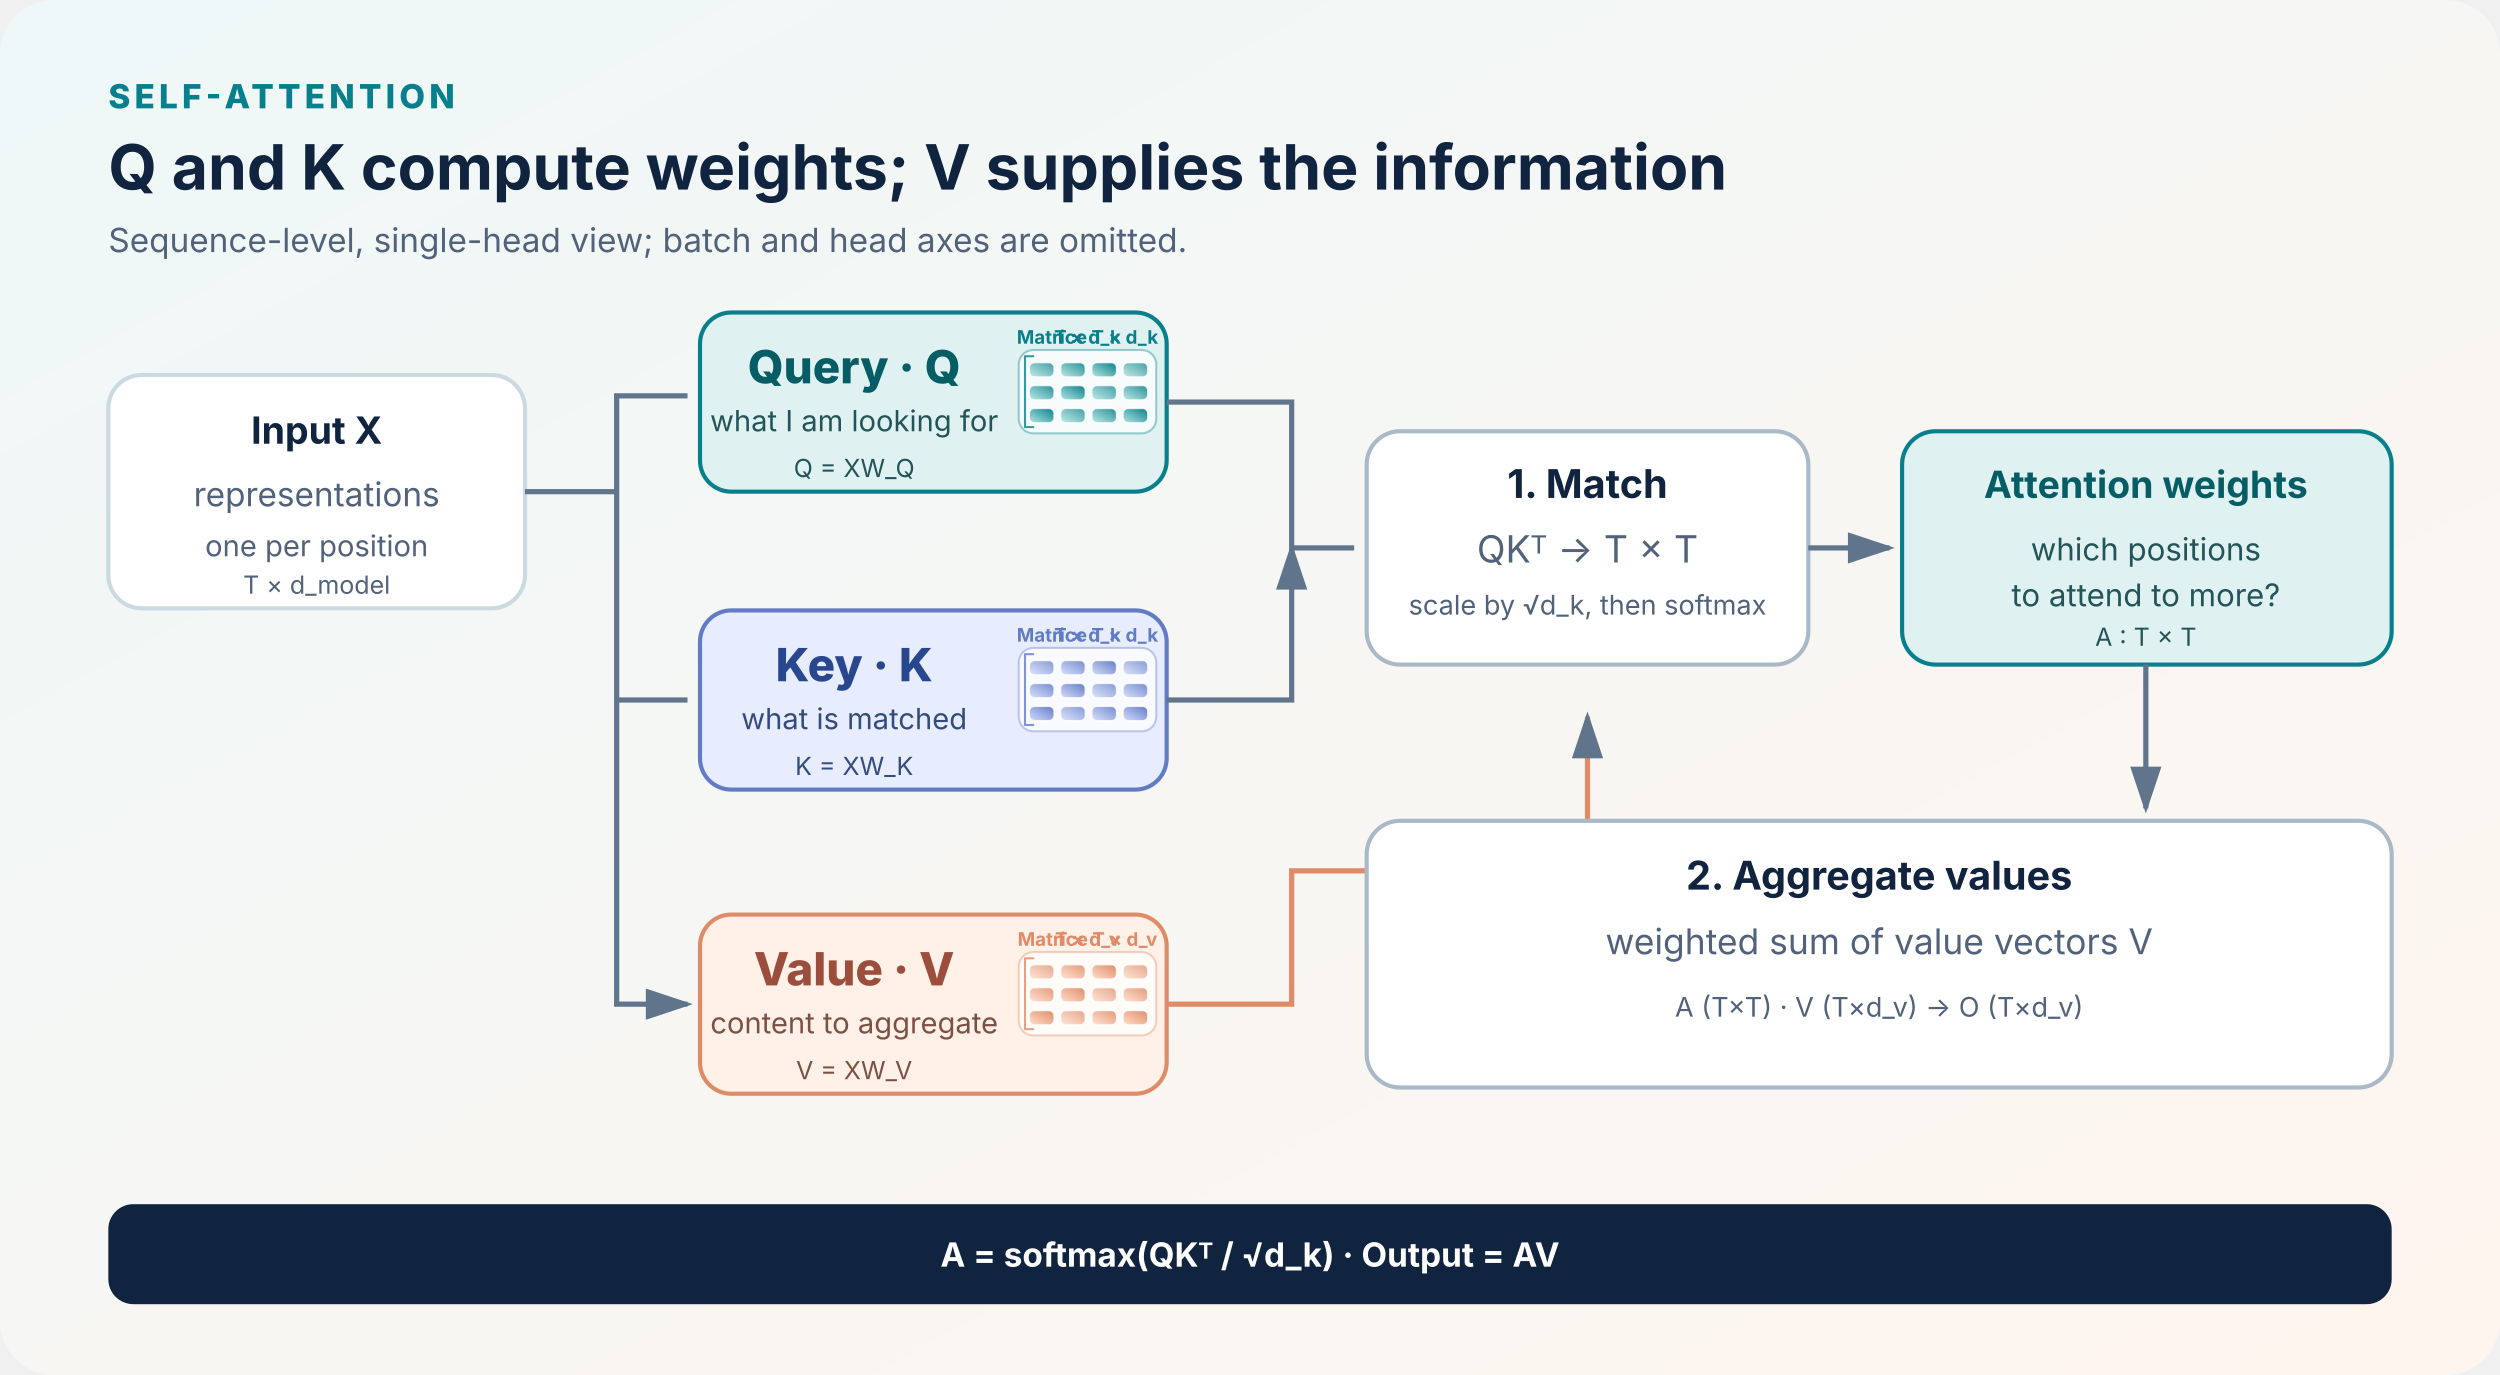
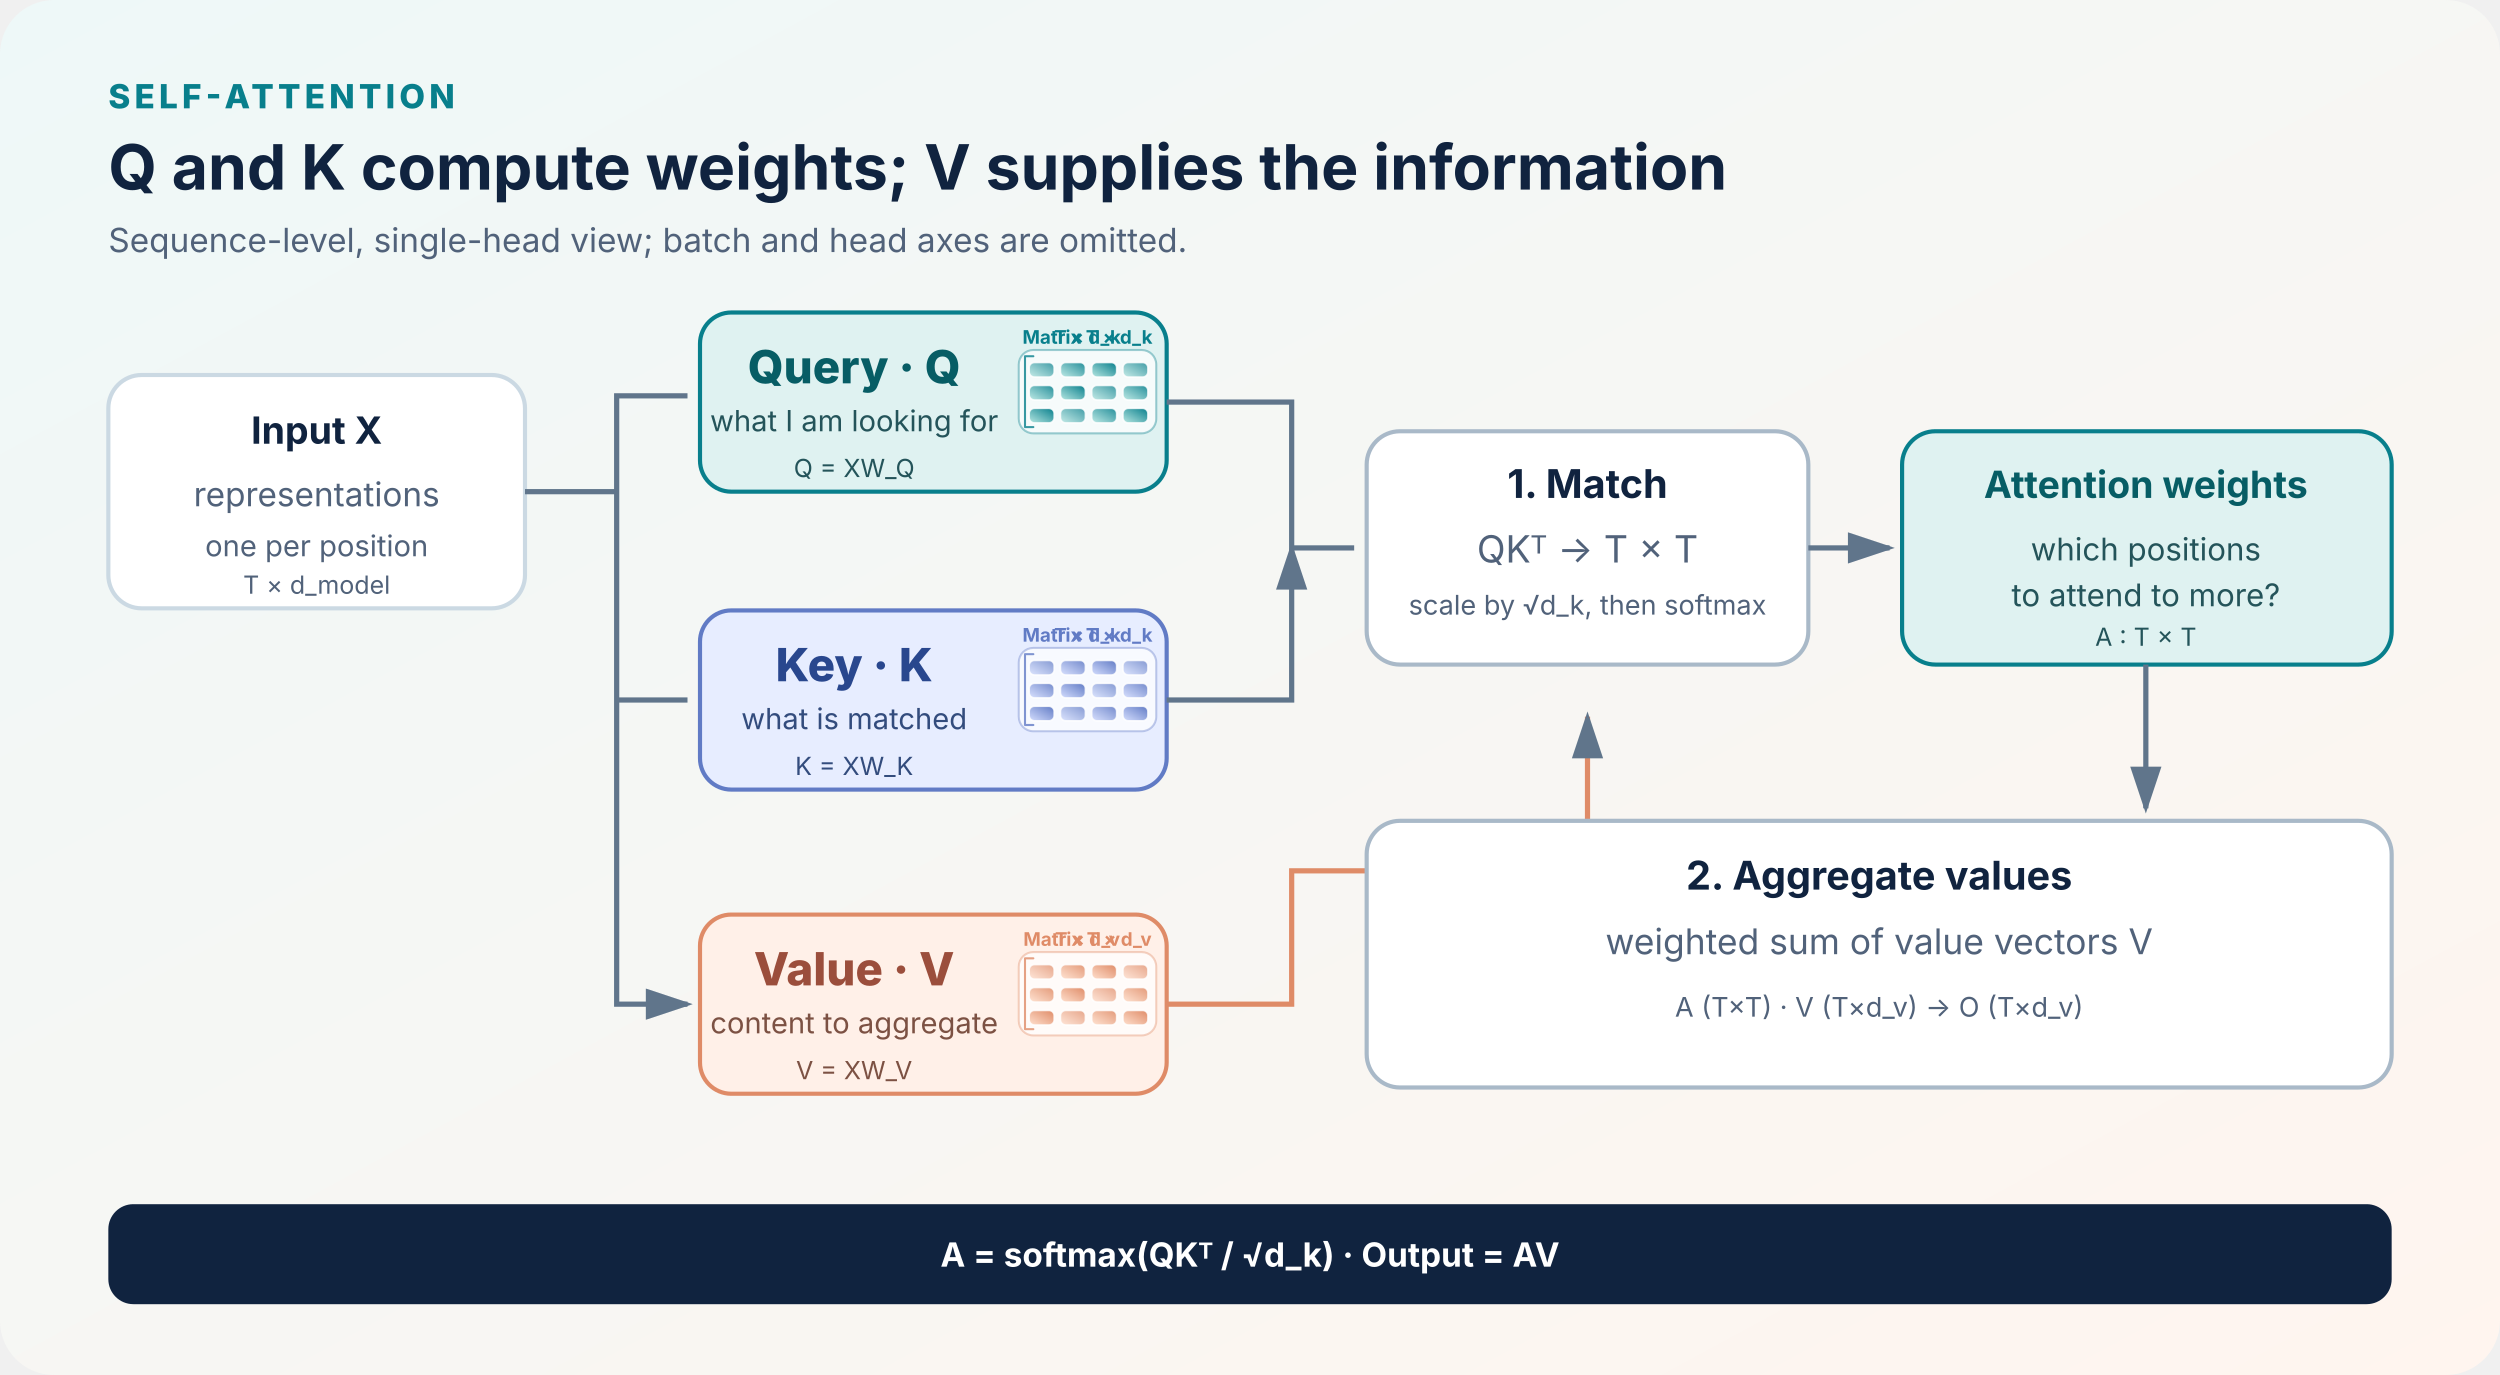
<svg xmlns="http://www.w3.org/2000/svg" width="1200" height="660" viewBox="0 0 1200 660" role="img" aria-labelledby="title desc">
  <defs>
    <linearGradient id="qMatrix" x1="0" y1="1" x2="1" y2="0">
      <stop stop-color="#b7e7e2" />
      <stop offset="1" stop-color="#087f8c" />
    </linearGradient>
    <linearGradient id="kMatrix" x1="0" y1="1" x2="1" y2="0">
      <stop stop-color="#d5defe" />
      <stop offset="1" stop-color="#617bc5" />
    </linearGradient>
    <linearGradient id="vMatrix" x1="0" y1="1" x2="1" y2="0">
      <stop stop-color="#ffe0ce" />
      <stop offset="1" stop-color="#df8b67" />
    </linearGradient>
    <linearGradient id="bg" x1="0" y1="0" x2="1" y2="1">
      <stop stop-color="#eef8f8" />
      <stop offset="1" stop-color="#fff5ef" />
    </linearGradient>
    <marker id="arrow" markerWidth="10" markerHeight="10" refX="8" refY="3" orient="auto">
      <path d="M0,0 L0,6 L9,3 z" fill="#60758b" />
    </marker>
  </defs>
  <rect width="1200" height="660" rx="26" fill="url(#bg)" />
  <text x="52" y="52" font-family="Inter,Arial,sans-serif" font-size="16" font-weight="800" letter-spacing="2" fill="#087f8c">SELF-ATTENTION</text>
  <text x="52" y="91" font-family="Inter,Arial,sans-serif" font-size="30" font-weight="750" fill="#10233f">Q and K compute weights; V supplies the information</text>
  <text x="52" y="121" font-family="Inter,Arial,sans-serif" font-size="16" fill="#51627a">Sequence-level, single-head view; batch and head axes are omitted.</text>
  <rect x="52" y="180" width="200" height="112" rx="16" fill="#fff" stroke="#cbd9e3" stroke-width="2" />
  <text x="152" y="213" text-anchor="middle" font-family="Inter,Arial,sans-serif" font-size="18" font-weight="750" fill="#10233f">Input X</text>
  <text x="152" y="243" text-anchor="middle" font-family="Inter,Arial,sans-serif" font-size="16" fill="#51627a">representations</text>
  <text x="152" y="267" text-anchor="middle" font-family="Inter,Arial,sans-serif" font-size="14" fill="#51627a">one per position</text>
  <text x="152" y="285" text-anchor="middle" font-family="Inter,Arial,sans-serif" font-size="12" fill="#51627a">T × d_model</text>
  <path d="M252 236 H296 V190 H330 M296 236 V336 H330 M296 236 V482 H330" fill="none" stroke="#60758b" stroke-width="2.5" marker-end="url(#arrow)" />
  <rect x="336" y="150" width="224" height="86" rx="15" fill="#dff2f1" stroke="#087f8c" stroke-width="2" />
  <text x="410" y="184" text-anchor="middle" font-family="Inter,Arial,sans-serif" font-size="22" font-weight="800" fill="#075d65">Query · Q</text>
  <text x="410" y="207" text-anchor="middle" font-family="Inter,Arial,sans-serif" font-size="14" fill="#24545a">what I am looking for</text>
  <text x="410" y="229" text-anchor="middle" font-family="Inter,Arial,sans-serif" font-size="12" fill="#24545a">Q = XW_Q</text>
-   <text x="522" y="165" text-anchor="middle" font-family="Inter,Arial,sans-serif" font-size="9" font-weight="750" fill="#087f8c">Matrice T × d_k</text>
+   <text x="522" y="165" text-anchor="middle" font-family="Inter,Arial,sans-serif" font-size="9" font-weight="750" fill="#087f8c">Matrix T × d_k</text>
  <g>
    <rect x="489" y="168" width="66" height="40" rx="7" fill="#ffffff" fill-opacity=".72" stroke="#087f8c" stroke-opacity=".38" stroke-width="1" />
    <rect x="494" y="174" width="12" height="7" rx="2.5" fill="url(#qMatrix)" fill-opacity="0.76" stroke="#ffffff" stroke-opacity=".82" stroke-width=".8" />
    <rect x="509" y="174" width="12" height="7" rx="2.5" fill="url(#qMatrix)" fill-opacity="0.88" stroke="#ffffff" stroke-opacity=".82" stroke-width=".8" />
    <rect x="524" y="174" width="12" height="7" rx="2.5" fill="url(#qMatrix)" fill-opacity="1" stroke="#ffffff" stroke-opacity=".82" stroke-width=".8" />
    <rect x="539" y="174" width="12" height="7" rx="2.5" fill="url(#qMatrix)" fill-opacity="0.76" stroke="#ffffff" stroke-opacity=".82" stroke-width=".8" />
    <rect x="494" y="185" width="12" height="7" rx="2.5" fill="url(#qMatrix)" fill-opacity="0.88" stroke="#ffffff" stroke-opacity=".82" stroke-width=".8" />
    <rect x="509" y="185" width="12" height="7" rx="2.5" fill="url(#qMatrix)" fill-opacity="1" stroke="#ffffff" stroke-opacity=".82" stroke-width=".8" />
    <rect x="524" y="185" width="12" height="7" rx="2.5" fill="url(#qMatrix)" fill-opacity="0.76" stroke="#ffffff" stroke-opacity=".82" stroke-width=".8" />
    <rect x="539" y="185" width="12" height="7" rx="2.5" fill="url(#qMatrix)" fill-opacity="0.88" stroke="#ffffff" stroke-opacity=".82" stroke-width=".8" />
    <rect x="494" y="196" width="12" height="7" rx="2.5" fill="url(#qMatrix)" fill-opacity="1" stroke="#ffffff" stroke-opacity=".82" stroke-width=".8" />
    <rect x="509" y="196" width="12" height="7" rx="2.5" fill="url(#qMatrix)" fill-opacity="0.76" stroke="#ffffff" stroke-opacity=".82" stroke-width=".8" />
    <rect x="524" y="196" width="12" height="7" rx="2.5" fill="url(#qMatrix)" fill-opacity="0.88" stroke="#ffffff" stroke-opacity=".82" stroke-width=".8" />
    <rect x="539" y="196" width="12" height="7" rx="2.5" fill="url(#qMatrix)" fill-opacity="1" stroke="#ffffff" stroke-opacity=".82" stroke-width=".8" />
    <path d="M492 171 V205 M492 171 h4 M492 205 h4" fill="none" stroke="#087f8c" stroke-width="1" stroke-linecap="round" opacity=".8" />
  </g>
  <text x="522" y="165" text-anchor="middle" font-family="Inter,Arial,sans-serif" font-size="9" font-weight="750" fill="#087f8c">T × d_k</text>
  <rect x="336" y="293" width="224" height="86" rx="15" fill="#e7edff" stroke="#617bc5" stroke-width="2" />
  <text x="410" y="327" text-anchor="middle" font-family="Inter,Arial,sans-serif" font-size="22" font-weight="800" fill="#29478e">Key · K</text>
  <text x="410" y="350" text-anchor="middle" font-family="Inter,Arial,sans-serif" font-size="14" fill="#334c7d">what is matched</text>
  <text x="410" y="372" text-anchor="middle" font-family="Inter,Arial,sans-serif" font-size="12" fill="#334c7d">K = XW_K</text>
-   <text x="522" y="308" text-anchor="middle" font-family="Inter,Arial,sans-serif" font-size="9" font-weight="750" fill="#617bc5">Matrice T × d_k</text>
+   <text x="522" y="308" text-anchor="middle" font-family="Inter,Arial,sans-serif" font-size="9" font-weight="750" fill="#617bc5">Matrix T × d_k</text>
  <g>
    <rect x="489" y="311" width="66" height="40" rx="7" fill="#ffffff" fill-opacity=".72" stroke="#617bc5" stroke-opacity=".38" stroke-width="1" />
    <rect x="494" y="317" width="12" height="7" rx="2.5" fill="url(#kMatrix)" fill-opacity="0.76" stroke="#ffffff" stroke-opacity=".82" stroke-width=".8" />
    <rect x="509" y="317" width="12" height="7" rx="2.5" fill="url(#kMatrix)" fill-opacity="0.88" stroke="#ffffff" stroke-opacity=".82" stroke-width=".8" />
    <rect x="524" y="317" width="12" height="7" rx="2.5" fill="url(#kMatrix)" fill-opacity="1" stroke="#ffffff" stroke-opacity=".82" stroke-width=".8" />
    <rect x="539" y="317" width="12" height="7" rx="2.5" fill="url(#kMatrix)" fill-opacity="0.76" stroke="#ffffff" stroke-opacity=".82" stroke-width=".8" />
    <rect x="494" y="328" width="12" height="7" rx="2.5" fill="url(#kMatrix)" fill-opacity="0.88" stroke="#ffffff" stroke-opacity=".82" stroke-width=".8" />
    <rect x="509" y="328" width="12" height="7" rx="2.5" fill="url(#kMatrix)" fill-opacity="1" stroke="#ffffff" stroke-opacity=".82" stroke-width=".8" />
    <rect x="524" y="328" width="12" height="7" rx="2.5" fill="url(#kMatrix)" fill-opacity="0.76" stroke="#ffffff" stroke-opacity=".82" stroke-width=".8" />
    <rect x="539" y="328" width="12" height="7" rx="2.5" fill="url(#kMatrix)" fill-opacity="0.88" stroke="#ffffff" stroke-opacity=".82" stroke-width=".8" />
    <rect x="494" y="339" width="12" height="7" rx="2.5" fill="url(#kMatrix)" fill-opacity="1" stroke="#ffffff" stroke-opacity=".82" stroke-width=".8" />
    <rect x="509" y="339" width="12" height="7" rx="2.5" fill="url(#kMatrix)" fill-opacity="0.76" stroke="#ffffff" stroke-opacity=".82" stroke-width=".8" />
    <rect x="524" y="339" width="12" height="7" rx="2.5" fill="url(#kMatrix)" fill-opacity="0.88" stroke="#ffffff" stroke-opacity=".82" stroke-width=".8" />
    <rect x="539" y="339" width="12" height="7" rx="2.5" fill="url(#kMatrix)" fill-opacity="1" stroke="#ffffff" stroke-opacity=".82" stroke-width=".8" />
    <path d="M492 314 V348 M492 314 h4 M492 348 h4" fill="none" stroke="#617bc5" stroke-width="1" stroke-linecap="round" opacity=".8" />
  </g>
  <text x="522" y="308" text-anchor="middle" font-family="Inter,Arial,sans-serif" font-size="9" font-weight="750" fill="#617bc5">T × d_k</text>
  <rect x="336" y="439" width="224" height="86" rx="15" fill="#fff0e8" stroke="#df8b67" stroke-width="2" />
  <text x="410" y="473" text-anchor="middle" font-family="Inter,Arial,sans-serif" font-size="22" font-weight="800" fill="#9b4e3c">Value · V</text>
  <text x="410" y="496" text-anchor="middle" font-family="Inter,Arial,sans-serif" font-size="14" fill="#7c5143">content to aggregate</text>
  <text x="410" y="518" text-anchor="middle" font-family="Inter,Arial,sans-serif" font-size="12" fill="#7c5143">V = XW_V</text>
-   <text x="522" y="454" text-anchor="middle" font-family="Inter,Arial,sans-serif" font-size="9" font-weight="750" fill="#df8b67">Matrice T × d_v</text>
+   <text x="522" y="454" text-anchor="middle" font-family="Inter,Arial,sans-serif" font-size="9" font-weight="750" fill="#df8b67">Matrix T × d_v</text>
  <g>
    <rect x="489" y="457" width="66" height="40" rx="7" fill="#ffffff" fill-opacity=".72" stroke="#df8b67" stroke-opacity=".38" stroke-width="1" />
    <rect x="494" y="463" width="12" height="7" rx="2.5" fill="url(#vMatrix)" fill-opacity="0.76" stroke="#ffffff" stroke-opacity=".82" stroke-width=".8" />
    <rect x="509" y="463" width="12" height="7" rx="2.5" fill="url(#vMatrix)" fill-opacity="0.88" stroke="#ffffff" stroke-opacity=".82" stroke-width=".8" />
    <rect x="524" y="463" width="12" height="7" rx="2.5" fill="url(#vMatrix)" fill-opacity="1" stroke="#ffffff" stroke-opacity=".82" stroke-width=".8" />
    <rect x="539" y="463" width="12" height="7" rx="2.5" fill="url(#vMatrix)" fill-opacity="0.76" stroke="#ffffff" stroke-opacity=".82" stroke-width=".8" />
    <rect x="494" y="474" width="12" height="7" rx="2.5" fill="url(#vMatrix)" fill-opacity="0.88" stroke="#ffffff" stroke-opacity=".82" stroke-width=".8" />
    <rect x="509" y="474" width="12" height="7" rx="2.5" fill="url(#vMatrix)" fill-opacity="1" stroke="#ffffff" stroke-opacity=".82" stroke-width=".8" />
    <rect x="524" y="474" width="12" height="7" rx="2.5" fill="url(#vMatrix)" fill-opacity="0.76" stroke="#ffffff" stroke-opacity=".82" stroke-width=".8" />
    <rect x="539" y="474" width="12" height="7" rx="2.5" fill="url(#vMatrix)" fill-opacity="0.88" stroke="#ffffff" stroke-opacity=".82" stroke-width=".8" />
    <rect x="494" y="485" width="12" height="7" rx="2.5" fill="url(#vMatrix)" fill-opacity="1" stroke="#ffffff" stroke-opacity=".82" stroke-width=".8" />
    <rect x="509" y="485" width="12" height="7" rx="2.5" fill="url(#vMatrix)" fill-opacity="0.76" stroke="#ffffff" stroke-opacity=".82" stroke-width=".8" />
    <rect x="524" y="485" width="12" height="7" rx="2.5" fill="url(#vMatrix)" fill-opacity="0.88" stroke="#ffffff" stroke-opacity=".82" stroke-width=".8" />
    <rect x="539" y="485" width="12" height="7" rx="2.5" fill="url(#vMatrix)" fill-opacity="1" stroke="#ffffff" stroke-opacity=".82" stroke-width=".8" />
    <path d="M492 460 V494 M492 460 h4 M492 494 h4" fill="none" stroke="#df8b67" stroke-width="1" stroke-linecap="round" opacity=".8" />
  </g>
  <text x="522" y="454" text-anchor="middle" font-family="Inter,Arial,sans-serif" font-size="9" font-weight="750" fill="#df8b67">T × d_v</text>
  <path d="M560 193 H620 V263 H650 M560 336 H620 V263" fill="none" stroke="#60758b" stroke-width="2.5" marker-end="url(#arrow)" />
  <rect x="656" y="207" width="212" height="112" rx="16" fill="#fff" stroke="#a9b9c8" stroke-width="2" />
  <text x="762" y="239" text-anchor="middle" font-family="Inter,Arial,sans-serif" font-size="19" font-weight="750" fill="#10233f">1. Match</text>
  <text x="762" y="270" text-anchor="middle" font-family="Inter,Arial,sans-serif" font-size="18" fill="#51627a">QKᵀ → T × T</text>
  <text x="762" y="295" text-anchor="middle" font-family="Inter,Arial,sans-serif" font-size="13" fill="#51627a">scale by √d_k, then softmax</text>
  <path d="M868 263 H907" fill="none" stroke="#60758b" stroke-width="2.5" marker-end="url(#arrow)" />
  <rect x="913" y="207" width="235" height="112" rx="16" fill="#dff2f1" stroke="#087f8c" stroke-width="2" />
  <text x="1030" y="239" text-anchor="middle" font-family="Inter,Arial,sans-serif" font-size="18" font-weight="750" fill="#075d65">Attention weights</text>
  <text x="1030" y="269" text-anchor="middle" font-family="Inter,Arial,sans-serif" font-size="15" fill="#24545a">which positions</text>
  <text x="1030" y="291" text-anchor="middle" font-family="Inter,Arial,sans-serif" font-size="15" fill="#24545a">to attend to more?</text>
  <text x="1030" y="310" text-anchor="middle" font-family="Inter,Arial,sans-serif" font-size="12" fill="#24545a">A : T × T</text>
  <path d="M560 482 H620 V418 H762 V344" fill="none" stroke="#df8b67" stroke-width="2.5" marker-end="url(#arrow)" />
  <path d="M1030 319 V388" fill="none" stroke="#60758b" stroke-width="2.5" marker-end="url(#arrow)" />
  <rect x="656" y="394" width="492" height="128" rx="16" fill="#fff" stroke="#a9b9c8" stroke-width="2" />
  <text x="902" y="427" text-anchor="middle" font-family="Inter,Arial,sans-serif" font-size="19" font-weight="750" fill="#10233f">2. Aggregate values</text>
  <text x="902" y="458" text-anchor="middle" font-family="Inter,Arial,sans-serif" font-size="17" fill="#51627a">weighted sum of value vectors V</text>
  <text x="902" y="488" text-anchor="middle" font-family="Inter,Arial,sans-serif" font-size="13" fill="#51627a">A (T×T) · V (T×d_v) → O (T×d_v)</text>
  <rect x="52" y="578" width="1096" height="48" rx="12" fill="#10233f" />
  <text x="600" y="608" text-anchor="middle" font-family="Inter,Arial,sans-serif" font-size="16" font-weight="650" fill="#fff">A = softmax(QKᵀ / √d_k) · Output = AV</text>
</svg>
